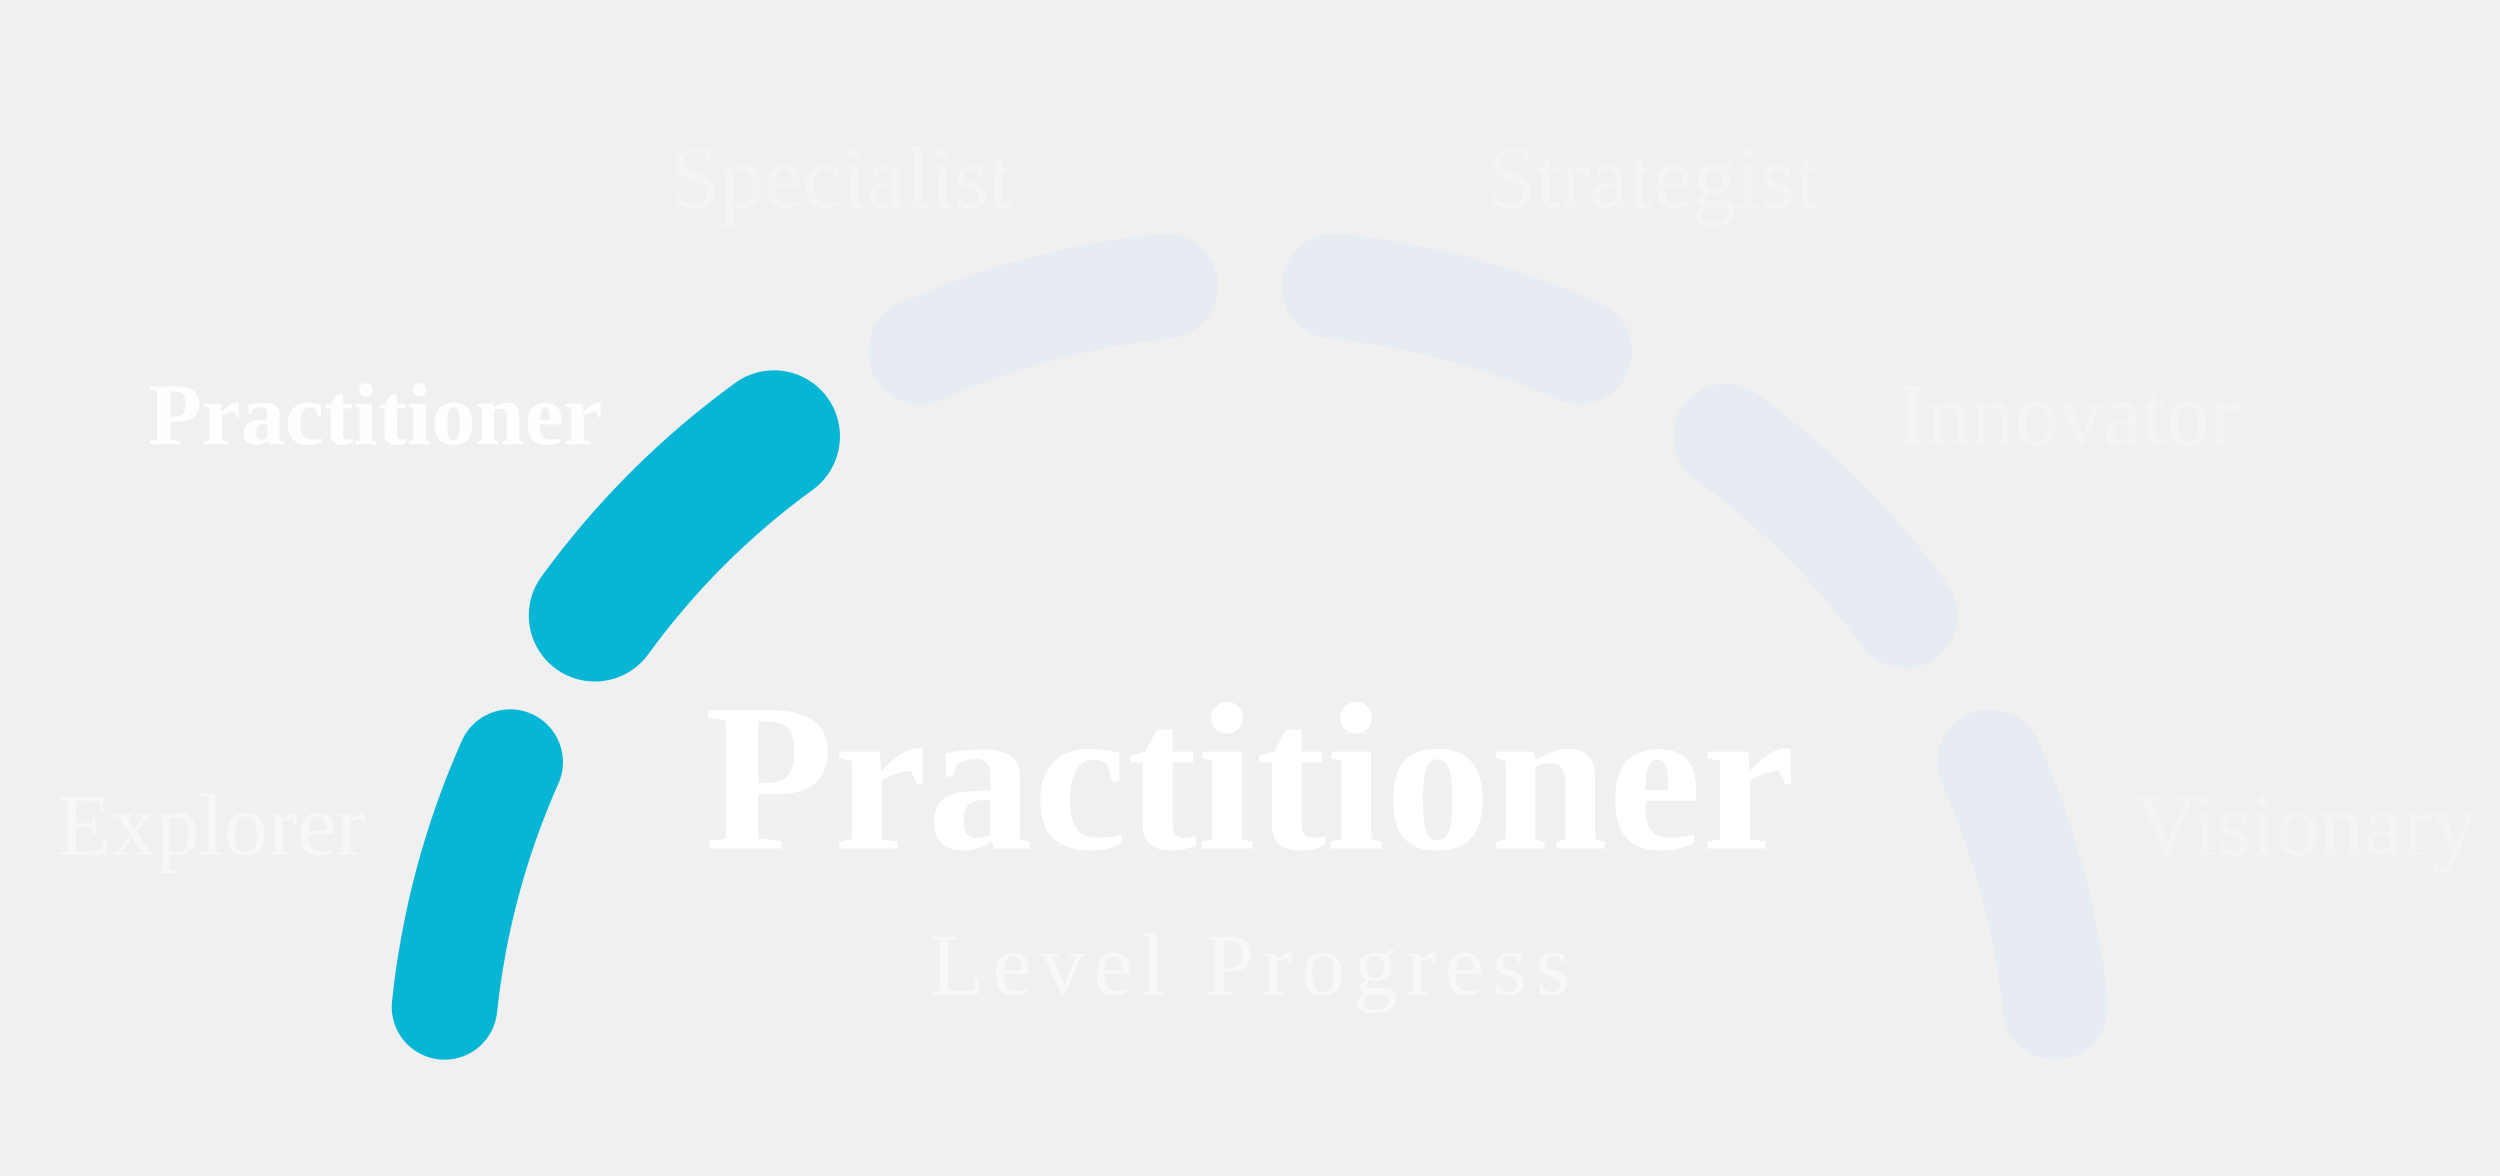
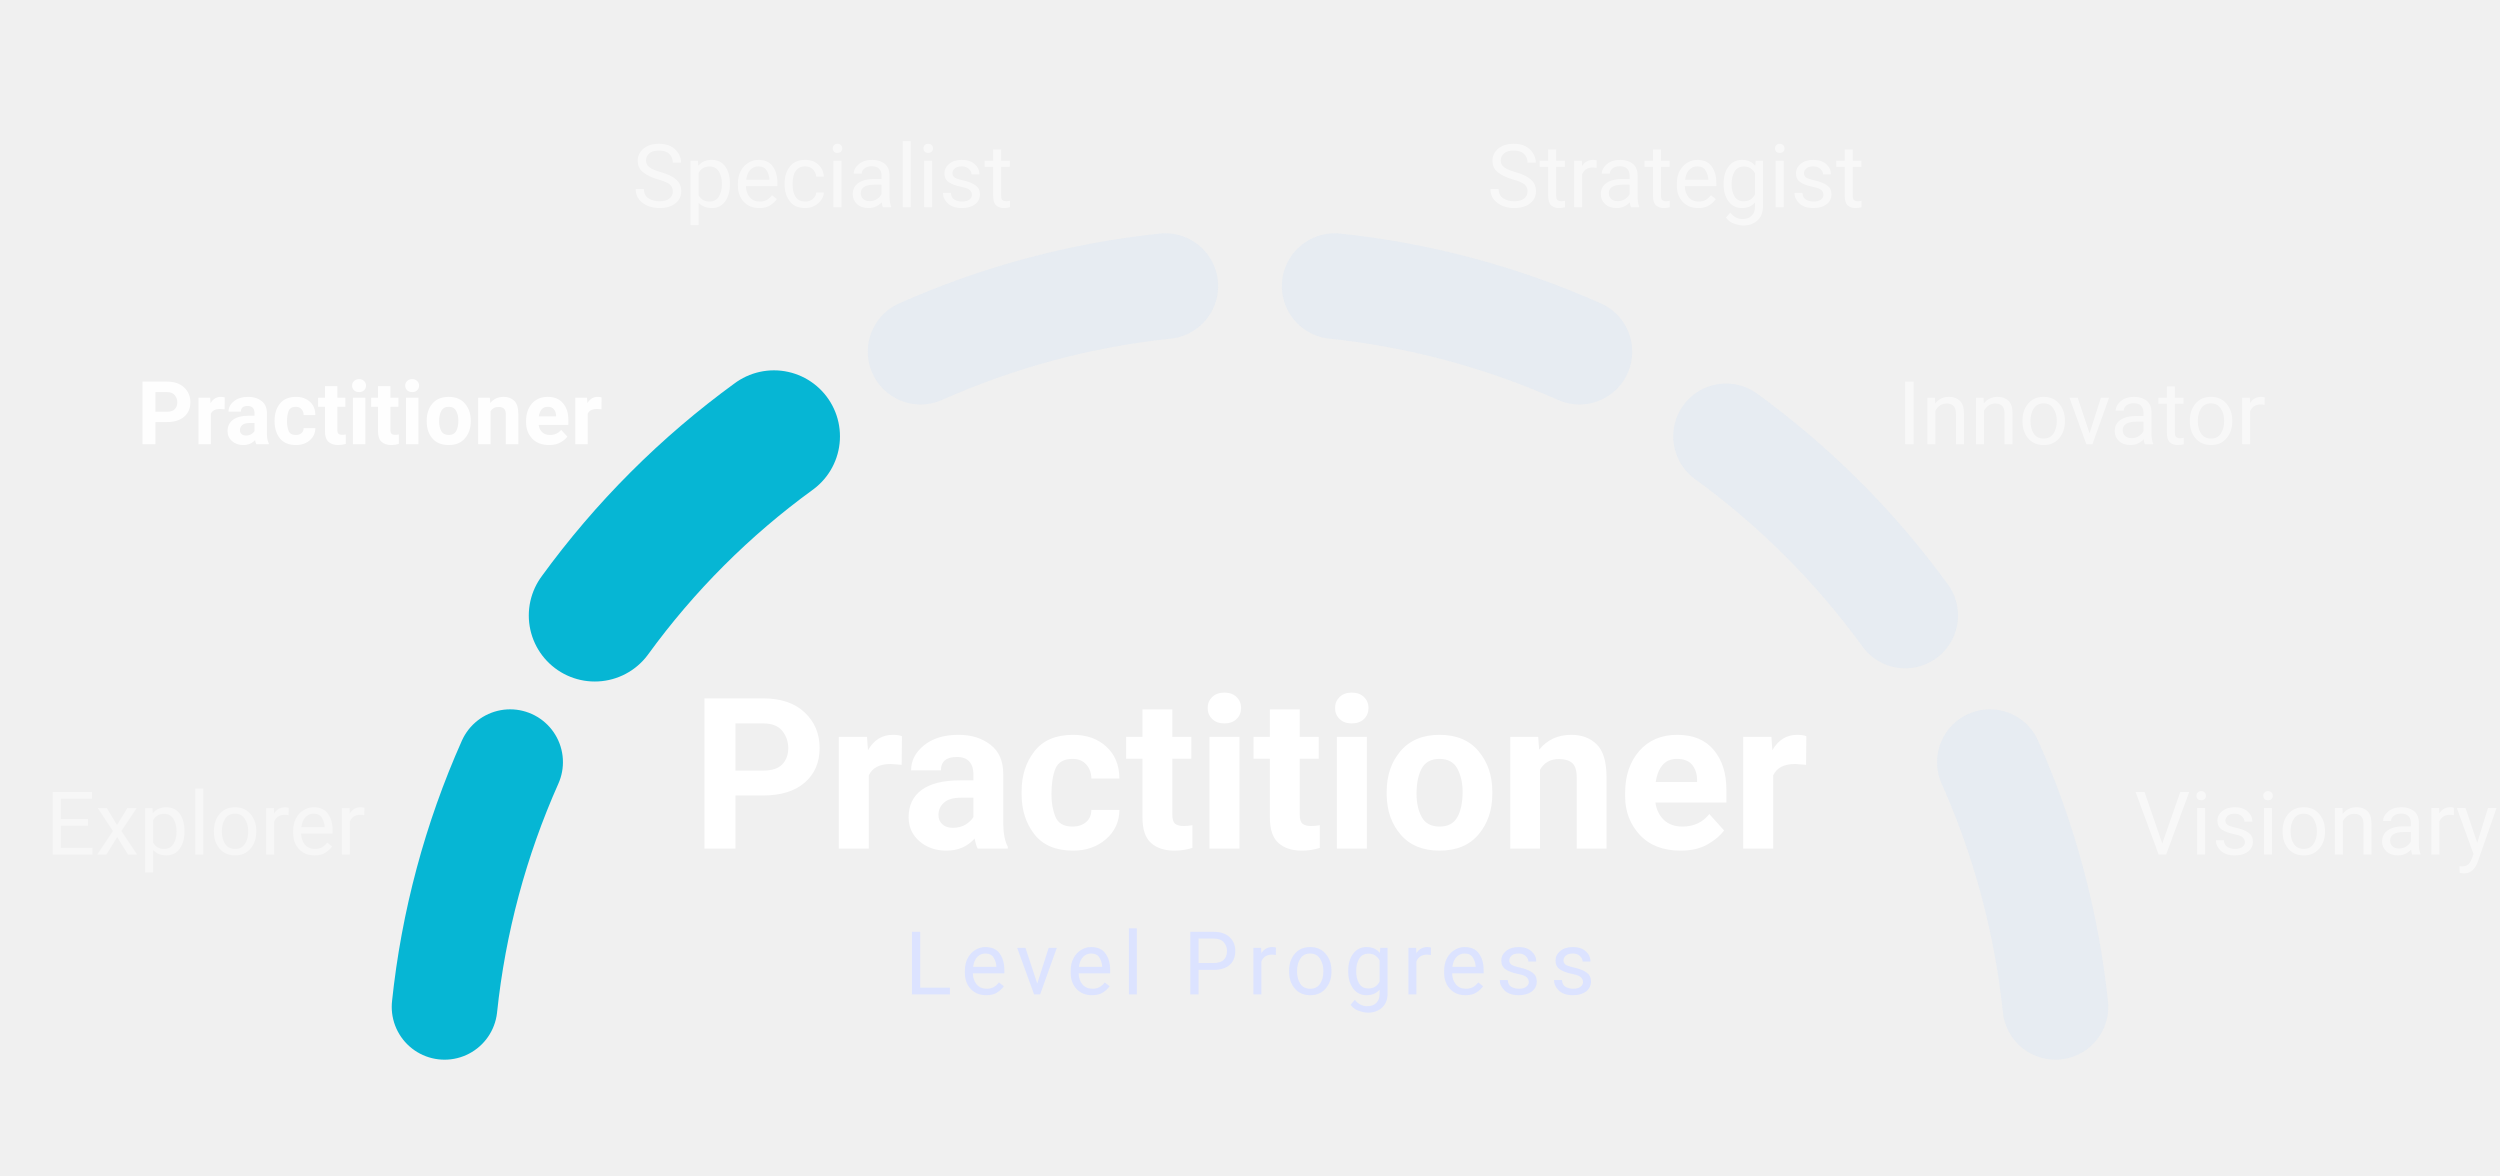
- <svg xmlns="http://www.w3.org/2000/svg" viewBox="0 0 284 133.5" width="100%" role="img" aria-label="Practitioner, level 2 of 6" style="display: block; height: auto; overflow: visible;">
+ <svg xmlns="http://www.w3.org/2000/svg" viewBox="0 0 284 133.5" width="100%" role="img" aria-label="Practitioner, level 2 of 6" font-family="Roboto, Arial, sans-serif" style="display:block;height:auto;overflow:visible">
  <g fill="none" stroke-linecap="round">
-     <path d="M 50.50 114.38 A 92 92 0 0 1 57.95 86.58" stroke="#06B6D4" stroke-width="12" opacity="1" />
-     <path d="M 67.57 69.92 A 92 92 0 0 1 87.92 49.57" stroke="#06B6D4" stroke-width="15" opacity="1" />
-     <path d="M 104.58 39.95 A 92 92 0 0 1 132.38 32.50" stroke="#D6E4F5" stroke-width="12" opacity="0.35" />
-     <path d="M 151.62 32.50 A 92 92 0 0 1 179.42 39.95" stroke="#D6E4F5" stroke-width="12" opacity="0.35" />
-     <path d="M 196.08 49.57 A 92 92 0 0 1 216.43 69.92" stroke="#D6E4F5" stroke-width="12" opacity="0.35" />
-     <path d="M 226.05 86.58 A 92 92 0 0 1 233.50 114.38" stroke="#D6E4F5" stroke-width="12" opacity="0.35" />
+     <path d="M 50.50 114.38 A 92 92 0 0 1 57.95 86.58" stroke="#06B6D4" stroke-width="12" />
+     <path d="M 67.57 69.92 A 92 92 0 0 1 87.92 49.57" stroke="#06B6D4" stroke-width="15" />
+     <path d="M 104.58 39.95 A 92 92 0 0 1 132.38 32.50" stroke="#D6E4F5" stroke-width="12" opacity=".35" />
+     <path d="M 151.62 32.50 A 92 92 0 0 1 179.42 39.95" stroke="#D6E4F5" stroke-width="12" opacity=".35" />
+     <path d="M 196.08 49.57 A 92 92 0 0 1 216.43 69.92" stroke="#D6E4F5" stroke-width="12" opacity=".35" />
+     <path d="M 226.05 86.58 A 92 92 0 0 1 233.50 114.38" stroke="#D6E4F5" stroke-width="12" opacity=".35" />
  </g>
-   <g font-size="10" fill="#ffffff">
-     <text x="41.54" y="97.08" text-anchor="end" opacity="0.45" font-weight="400">Explorer</text>
-     <text x="68.46" y="50.46" text-anchor="end" opacity="0.95" font-weight="600">Practitioner</text>
-     <text x="115.08" y="23.54" text-anchor="end" opacity="0.3" font-weight="400">Specialist</text>
-     <text x="168.92" y="23.54" text-anchor="start" opacity="0.3" font-weight="400">Strategist</text>
-     <text x="215.54" y="50.46" text-anchor="start" opacity="0.3" font-weight="400">Innovator</text>
-     <text x="242.46" y="97.08" text-anchor="start" opacity="0.3" font-weight="400">Visionary</text>
+   <g font-size="10" fill="#fff">
+     <text x="41.54" y="97.08" text-anchor="end" opacity=".45" font-weight="400">Explorer</text>
+     <text x="68.46" y="50.46" text-anchor="end" opacity=".95" font-weight="600">Practitioner</text>
+     <text x="115.08" y="23.54" text-anchor="end" opacity=".55" font-weight="400">Specialist</text>
+     <text x="168.92" y="23.54" text-anchor="start" opacity=".55" font-weight="400">Strategist</text>
+     <text x="215.54" y="50.46" text-anchor="start" opacity=".55" font-weight="400">Innovator</text>
+     <text x="242.46" y="97.08" text-anchor="start" opacity=".55" font-weight="400">Visionary</text>
  </g>
-   <text x="142" y="96.4" text-anchor="middle" font-size="24" font-weight="600" fill="#ffffff">Practitioner</text>
-   <text x="142" y="112.96" text-anchor="middle" font-size="10" letter-spacing="1" fill="rgba(255,255,255,0.5)">Level Progress</text>
+   <text x="142" y="96.4" text-anchor="middle" font-size="24" font-weight="700" fill="#fff">Practitioner</text>
+   <text x="142" y="112.96" text-anchor="middle" font-size="10" letter-spacing="1" fill="#DCE3FF">Level Progress</text>
</svg>
